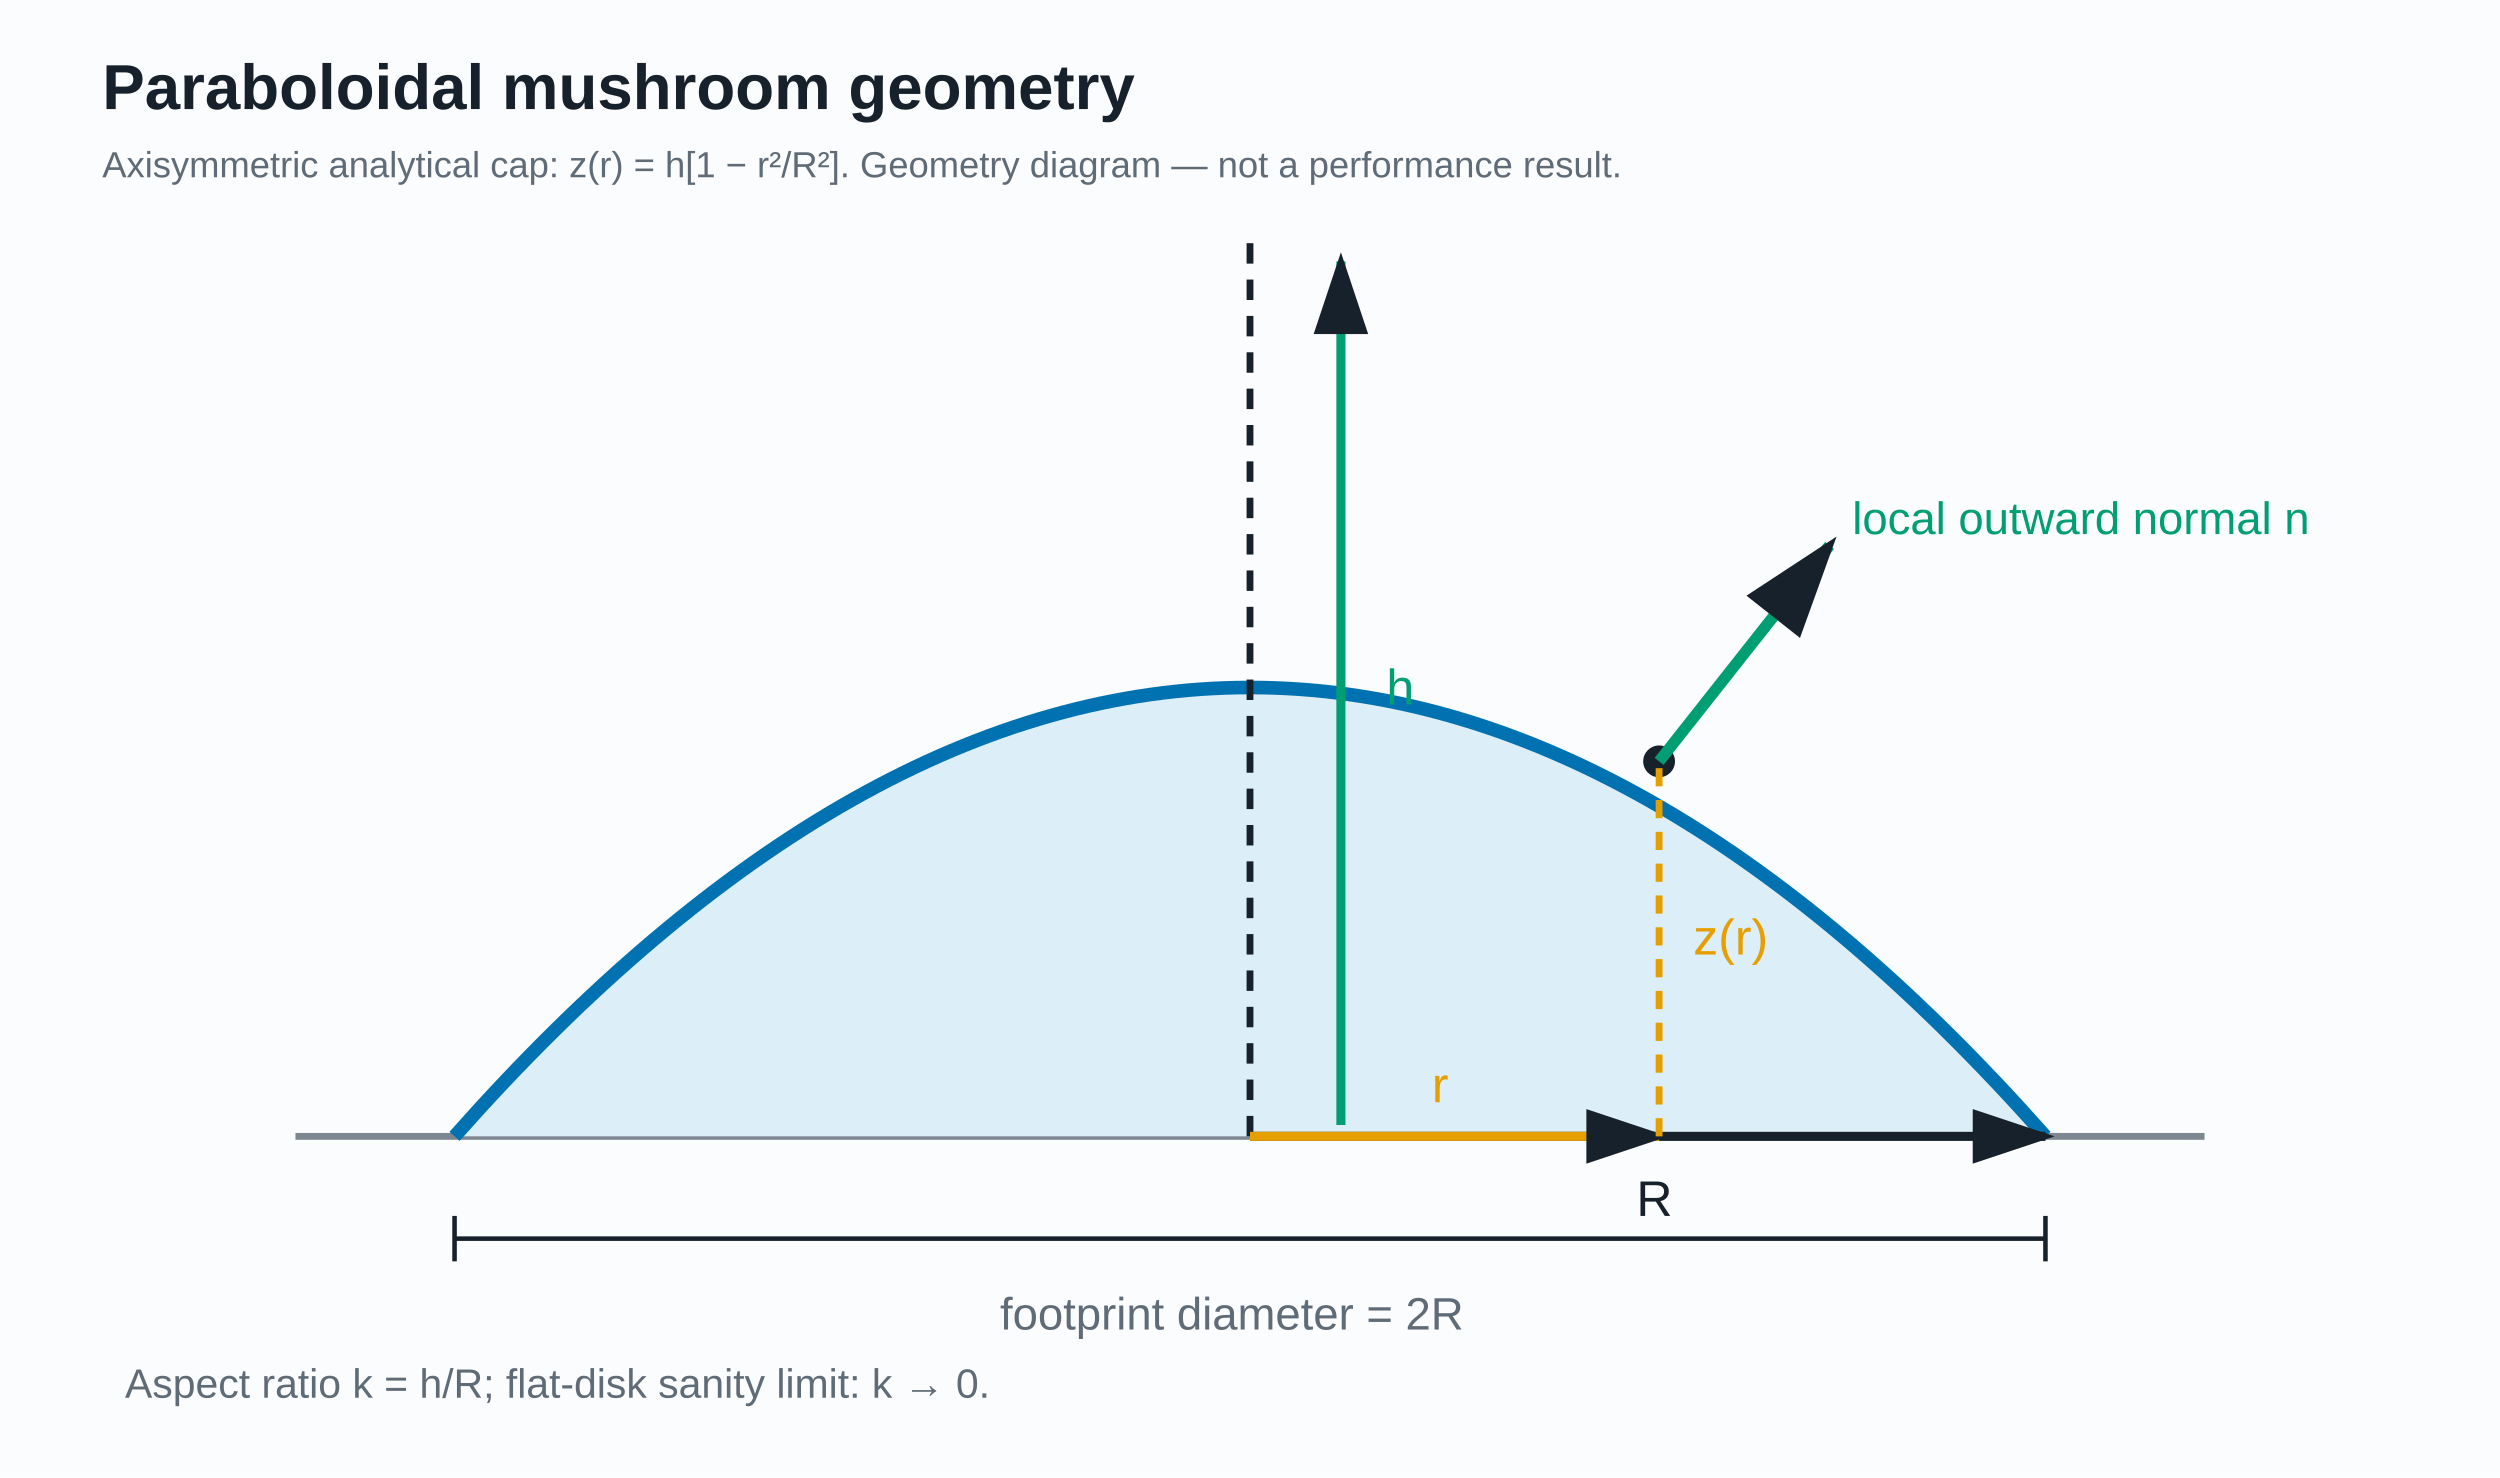
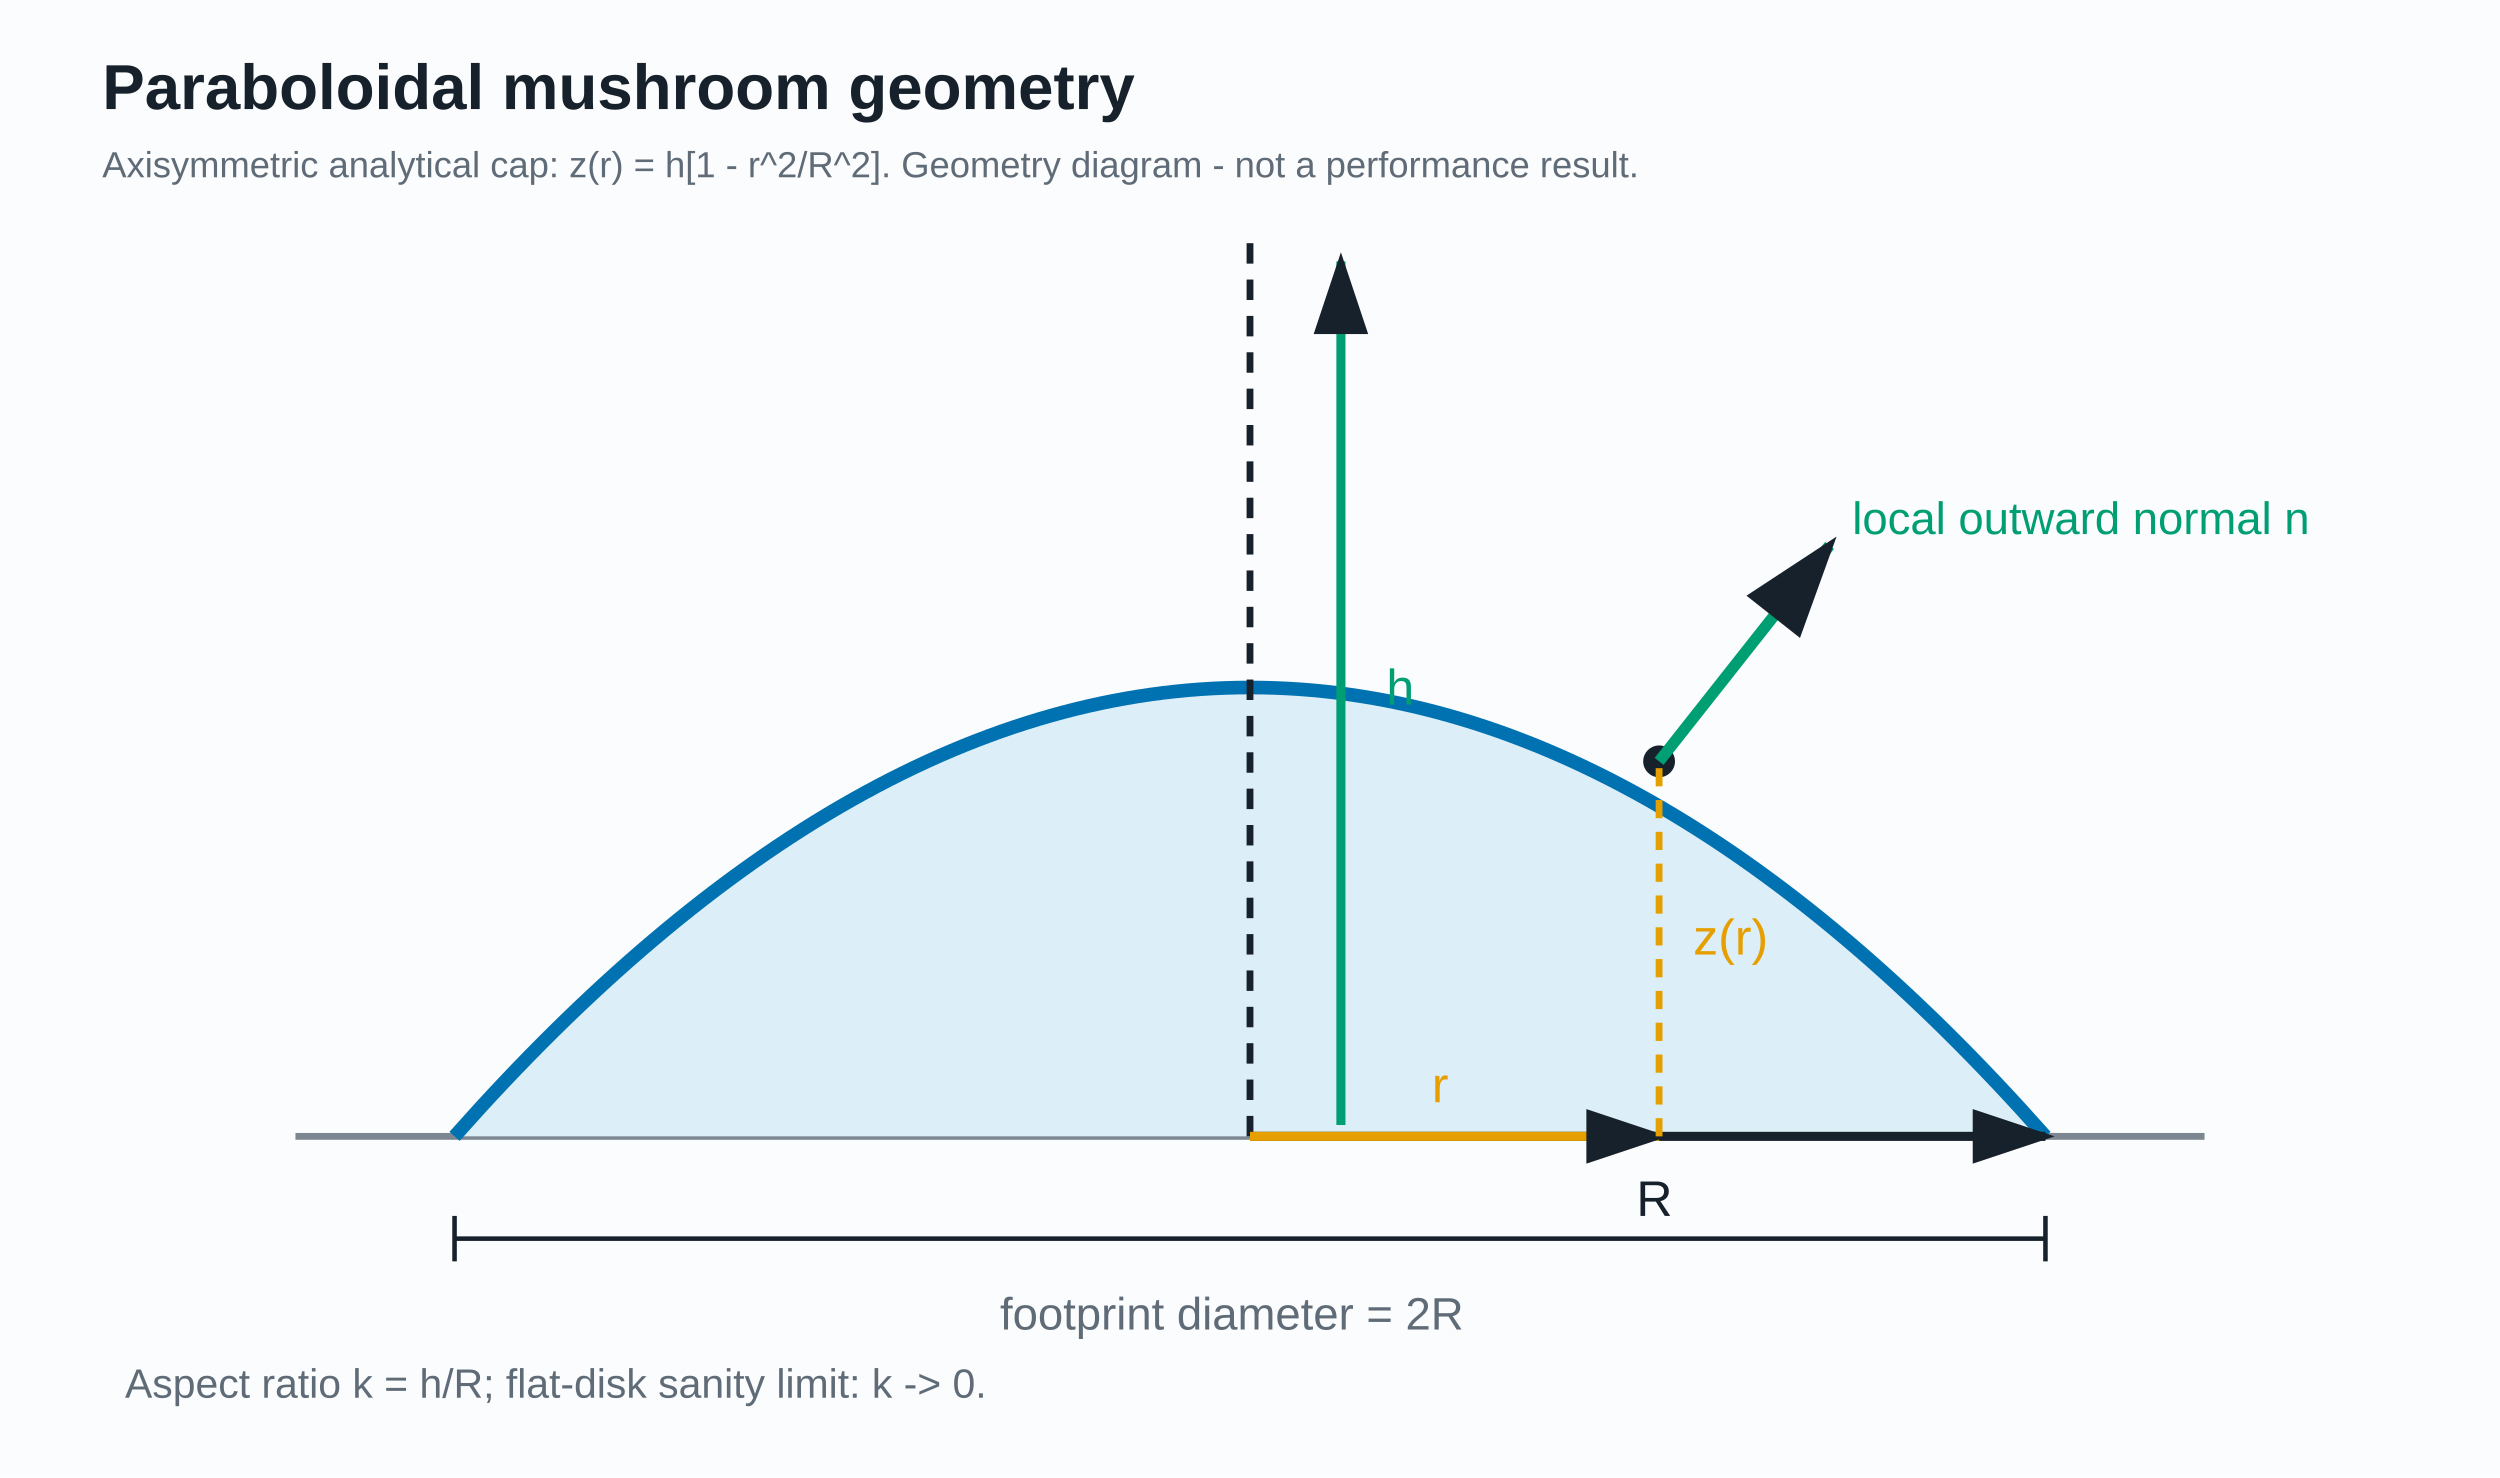
<svg xmlns="http://www.w3.org/2000/svg" width="1100" height="650" viewBox="0 0 1100 650">
  <rect width="1100" height="650" fill="#fbfcfd" />
  <defs>
    <marker id="a" markerWidth="10" markerHeight="10" refX="8" refY="3" orient="auto">
      <path d="M0,0 L0,6 L9,3 z" fill="#17212b" />
    </marker>
  </defs>
  <text x="45" y="48" font-family="Arial" font-size="28" font-weight="700" fill="#17212b">Paraboloidal mushroom geometry</text>
-   <text x="45" y="78" font-family="Arial" font-size="16" fill="#5f6b76">Axisymmetric analytical cap: z(r) = h[1 − r²/R²]. Geometry diagram — not a performance result.</text>
+   <text x="45" y="78" font-family="Arial" font-size="16" fill="#5f6b76">Axisymmetric analytical cap: z(r) = h[1 - r^2/R^2]. Geometry diagram - not a performance result.</text>
  <line x1="130" y1="500" x2="970" y2="500" stroke="#7c8792" stroke-width="3" />
  <path d="M200 500 Q550 105 900 500" fill="#dceef7" stroke="#0072b2" stroke-width="6" />
  <line x1="550" y1="500" x2="550" y2="105" stroke="#17212b" stroke-width="3" stroke-dasharray="9,7" />
  <line x1="550" y1="500" x2="900" y2="500" stroke="#17212b" stroke-width="4" marker-end="url(#a)" />
  <text x="720" y="535" font-family="Arial" font-size="22" fill="#17212b">R</text>
  <line x1="590" y1="495" x2="590" y2="115" stroke="#009e73" stroke-width="4" marker-end="url(#a)" />
  <text x="610" y="310" font-family="Arial" font-size="22" fill="#009e73">h</text>
  <circle cx="730" cy="335" r="7" fill="#17212b" />
  <line x1="550" y1="500" x2="730" y2="500" stroke="#e69f00" stroke-width="4" marker-end="url(#a)" />
  <text x="630" y="485" font-family="Arial" font-size="22" fill="#e69f00">r</text>
  <line x1="730" y1="500" x2="730" y2="335" stroke="#e69f00" stroke-width="3" stroke-dasharray="8,6" />
  <text x="745" y="420" font-family="Arial" font-size="22" fill="#e69f00">z(r)</text>
  <line x1="730" y1="335" x2="805" y2="240" stroke="#009e73" stroke-width="5" marker-end="url(#a)" />
  <text x="815" y="235" font-family="Arial" font-size="20" fill="#009e73">local outward normal n</text>
  <line x1="200" y1="545" x2="900" y2="545" stroke="#17212b" stroke-width="2" />
  <line x1="200" y1="535" x2="200" y2="555" stroke="#17212b" stroke-width="2" />
  <line x1="900" y1="535" x2="900" y2="555" stroke="#17212b" stroke-width="2" />
  <text x="440" y="585" font-family="Arial" font-size="20" fill="#5f6b76">footprint diameter = 2R</text>
-   <text x="55" y="615" font-family="Arial" font-size="18" fill="#5f6b76">Aspect ratio k = h/R; flat-disk sanity limit: k → 0.</text>
+   <text x="55" y="615" font-family="Arial" font-size="18" fill="#5f6b76">Aspect ratio k = h/R; flat-disk sanity limit: k -&gt; 0.</text>
</svg>
